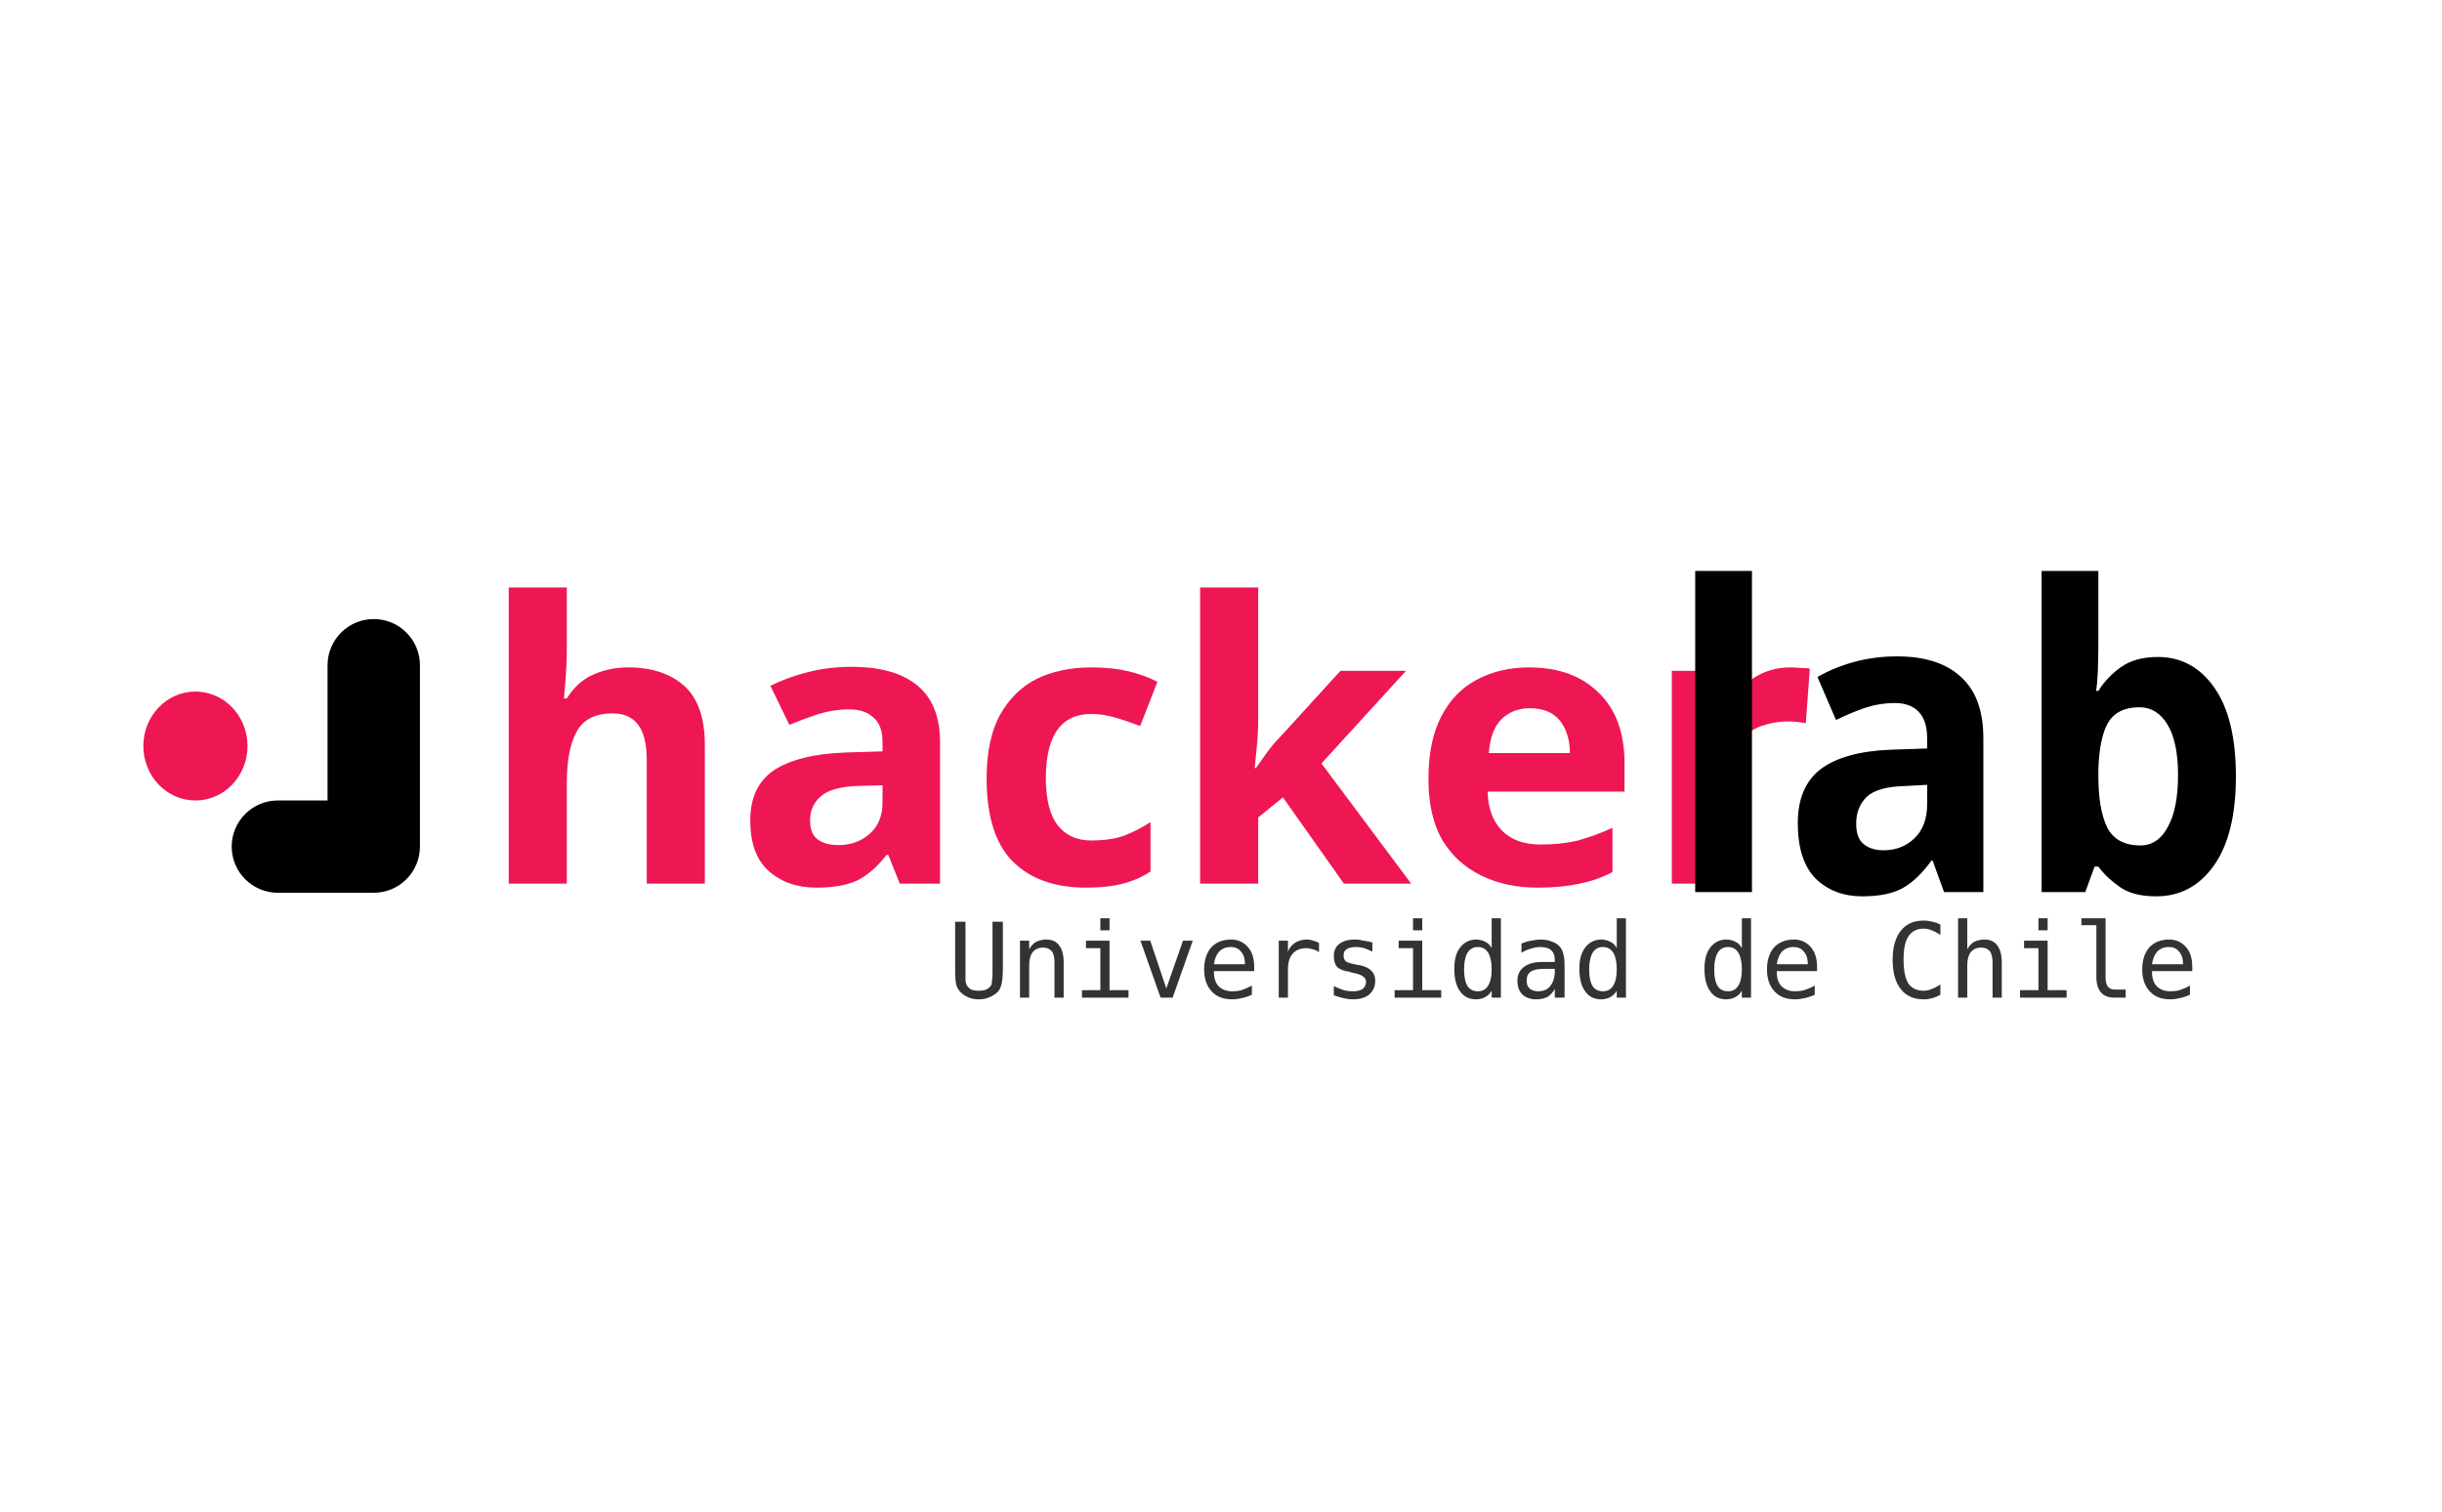
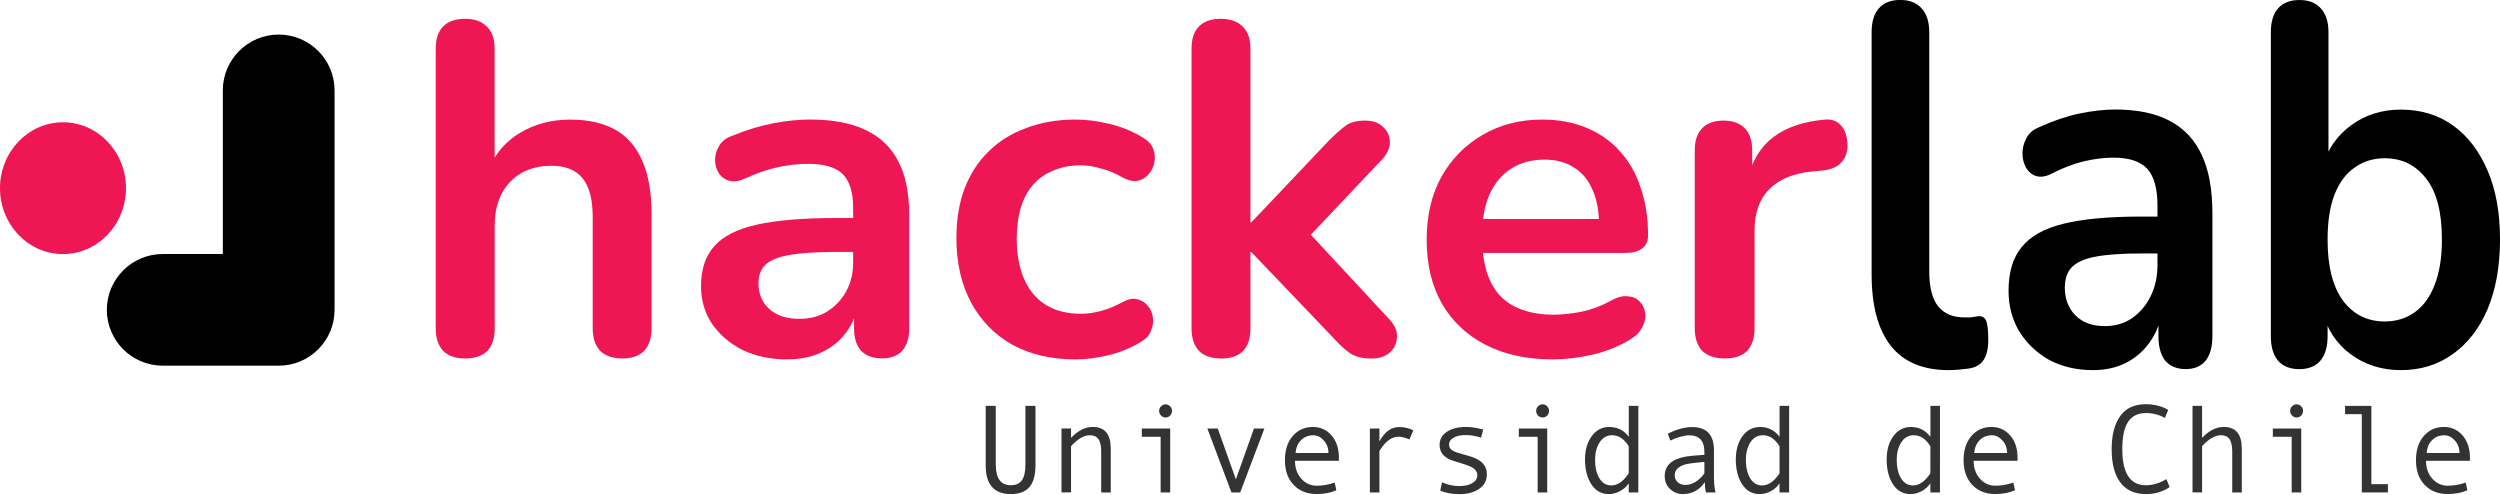
- <svg xmlns="http://www.w3.org/2000/svg" id="svg8409" version="1.1" viewBox="0 0 66.35 41.08" height="41.08mm" width="66.35mm">
-   <defs id="defs8403" />
-   <g transform="translate(-80.61509,-74.22098)" id="layer1">
-     <text xml:space="preserve" style="font-style:normal;font-weight:normal;font-size:10.583px;line-height:1.25;font-family:sans-serif;fill:#ef167a;fill-opacity:1;stroke:none;stroke-width:0.265" x="93.609" y="98.233" id="text18844-0">
-       <tspan id="tspan18842-0" style="font-style:normal;font-variant:normal;font-weight:bold;font-stretch:normal;font-family:Nunito;-inkscape-font-specification:'Nunito Bold';fill:#ef1654;fill-opacity:1;stroke-width:0.265" x="93.609" y="98.233">hacker</tspan>
-     </text>
-     <text xml:space="preserve" style="font-style:normal;font-weight:normal;font-size:10.912px;line-height:1.25;font-family:sans-serif;fill:#ef167a;fill-opacity:1;stroke:none;stroke-width:0.273" x="132.642" y="93.44" id="text18844-4-8" transform="scale(0.9489827,1.05376)">
-       <tspan id="tspan18842-4-0" style="font-style:normal;font-variant:normal;font-weight:bold;font-stretch:normal;font-family:Nunito;-inkscape-font-specification:'Nunito Bold';fill:#000000;fill-opacity:1;stroke-width:0.273" x="132.642" y="93.44">lab</tspan>
-     </text>
-     <path style="color:#000000;fill:#000000;stroke-width:0.937;stroke-linecap:round;stroke-linejoin:round" d="m 86.91,97.226 a 1.255,1.255 0 0 1 1.255,-1.255 h 1.35 v -3.674 a 1.255,1.255 0 0 1 1.255,-1.255 1.255,1.255 0 0 1 1.255,1.255 v 4.929 a 1.255,1.255 0 0 1 -1.255,1.253 h -2.605 a 1.255,1.255 0 0 1 -1.255,-1.253 z" id="path42782" />
-     <ellipse style="fill:#ef1654;fill-opacity:1;stroke:none;stroke-width:2.884;stroke-linecap:round;stroke-linejoin:round;stroke-dasharray:none;stroke-dashoffset:0;stroke-opacity:1;paint-order:fill markers stroke" id="path23770-4-7-37-8-1" cx="85.925" cy="94.492" rx="1.415" ry="1.48" />
-     <text xml:space="preserve" style="font-style:normal;font-weight:normal;font-size:2.822px;line-height:1.25;font-family:sans-serif;fill:#000000;fill-opacity:1;stroke:none;stroke-width:0.265" x="106.362" y="101.326" id="text698">
-       <tspan id="tspan696" style="font-style:normal;font-variant:normal;font-weight:normal;font-stretch:normal;font-size:2.822px;font-family:'Andale Mono';-inkscape-font-specification:'Andale Mono';fill:#333333;stroke-width:0.265" x="106.362" y="101.326">Universidad de Chile</tspan>
-     </text>
+ <svg xmlns="http://www.w3.org/2000/svg" width="56.152mm" height="11.098mm" viewBox="0 0 56.152 11.098" version="1.1" id="svg896">
+   <defs id="defs893" />
+   <g id="layer1" transform="translate(-103.5853,-113.7785)">
+     <g aria-label="hacker" id="text18844-0" style="font-size:10.583px;line-height:1.25;fill:#ef167a;stroke-width:0.265">
+       <path d="m 114.028,121.83 q -0.318,0 -0.487,-0.169 -0.169,-0.18 -0.169,-0.508 v -6.286 q 0,-0.328 0.169,-0.497 0.169,-0.169 0.487,-0.169 0.318,0 0.487,0.169 0.18,0.169 0.18,0.497 v 2.741 h -0.148 q 0.233,-0.561 0.72,-0.847 0.497,-0.296 1.122,-0.296 0.624,0 1.027,0.233 0.402,0.233 0.603,0.709 0.201,0.466 0.201,1.185 v 2.561 q 0,0.328 -0.169,0.508 -0.169,0.169 -0.487,0.169 -0.317,0 -0.497,-0.169 -0.169,-0.18 -0.169,-0.508 v -2.498 q 0,-0.603 -0.233,-0.878 -0.222,-0.275 -0.698,-0.275 -0.582,0 -0.931,0.37 -0.339,0.36 -0.339,0.963 v 2.318 q 0,0.677 -0.667,0.677 z" style="font-weight:bold;font-family:Nunito;-inkscape-font-specification:'Nunito Bold';fill:#ef1654" id="path789" />
+       <path d="m 121.267,121.851 q -0.561,0 -1.005,-0.212 -0.434,-0.222 -0.688,-0.593 -0.243,-0.37 -0.243,-0.836 0,-0.572 0.296,-0.9 0.296,-0.339 0.963,-0.487 0.667,-0.148 1.789,-0.148 h 0.529 v 0.762 h -0.519 q -0.656,0 -1.048,0.064 -0.392,0.064 -0.561,0.222 -0.159,0.148 -0.159,0.423 0,0.349 0.243,0.572 0.243,0.222 0.677,0.222 0.349,0 0.614,-0.159 0.275,-0.169 0.434,-0.455 0.159,-0.286 0.159,-0.656 v -1.217 q 0,-0.529 -0.233,-0.762 -0.233,-0.233 -0.783,-0.233 -0.307,0 -0.667,0.074 -0.349,0.074 -0.741,0.254 -0.201,0.095 -0.36,0.053 -0.148,-0.042 -0.233,-0.169 -0.085,-0.138 -0.085,-0.296 0,-0.159 0.085,-0.307 0.085,-0.159 0.286,-0.233 0.487,-0.201 0.931,-0.286 0.455,-0.085 0.826,-0.085 0.762,0 1.249,0.233 0.497,0.233 0.741,0.709 0.243,0.466 0.243,1.206 v 2.54 q 0,0.328 -0.159,0.508 -0.159,0.169 -0.455,0.169 -0.296,0 -0.466,-0.169 -0.159,-0.18 -0.159,-0.508 v -0.508 h 0.085 q -0.074,0.37 -0.296,0.646 -0.212,0.265 -0.54,0.413 -0.328,0.148 -0.751,0.148 z" style="font-weight:bold;font-family:Nunito;-inkscape-font-specification:'Nunito Bold';fill:#ef1654" id="path791" />
+       <path d="m 127.744,121.851 q -0.815,0 -1.418,-0.328 -0.603,-0.339 -0.931,-0.953 -0.328,-0.614 -0.328,-1.439 0,-0.624 0.18,-1.111 0.191,-0.497 0.54,-0.836 0.349,-0.349 0.847,-0.529 0.497,-0.191 1.111,-0.191 0.349,0 0.751,0.095 0.413,0.095 0.773,0.318 0.169,0.106 0.222,0.254 0.053,0.148 0.021,0.307 -0.032,0.148 -0.138,0.265 -0.095,0.106 -0.243,0.138 -0.148,0.021 -0.328,-0.074 -0.233,-0.138 -0.476,-0.201 -0.243,-0.074 -0.466,-0.074 -0.349,0 -0.614,0.116 -0.265,0.106 -0.455,0.318 -0.18,0.201 -0.275,0.508 -0.095,0.307 -0.095,0.709 0,0.783 0.37,1.238 0.381,0.445 1.069,0.445 0.222,0 0.455,-0.064 0.243,-0.064 0.487,-0.201 0.18,-0.095 0.318,-0.064 0.148,0.032 0.243,0.148 0.095,0.106 0.116,0.265 0.021,0.148 -0.042,0.296 -0.053,0.148 -0.212,0.243 -0.349,0.212 -0.741,0.307 -0.392,0.095 -0.741,0.095 z" style="font-weight:bold;font-family:Nunito;-inkscape-font-specification:'Nunito Bold';fill:#ef1654" id="path793" />
+       <path d="m 131.004,121.83 q -0.318,0 -0.487,-0.169 -0.169,-0.18 -0.169,-0.508 v -6.286 q 0,-0.328 0.169,-0.497 0.169,-0.169 0.487,-0.169 0.317,0 0.487,0.169 0.18,0.169 0.18,0.497 v 3.905 h 0.021 l 1.746,-1.841 q 0.212,-0.212 0.37,-0.328 0.159,-0.116 0.434,-0.116 0.275,0 0.413,0.148 0.148,0.138 0.148,0.339 0,0.201 -0.191,0.402 l -1.841,1.947 v -0.55 l 2.021,2.18 q 0.191,0.201 0.169,0.413 -0.011,0.201 -0.169,0.339 -0.159,0.127 -0.402,0.127 -0.296,0 -0.476,-0.116 -0.169,-0.116 -0.381,-0.349 l -1.841,-1.926 h -0.021 v 1.714 q 0,0.677 -0.667,0.677 z" style="font-weight:bold;font-family:Nunito;-inkscape-font-specification:'Nunito Bold';fill:#ef1654" id="path795" />
+       <path d="m 138.465,121.851 q -0.878,0 -1.513,-0.328 -0.635,-0.328 -0.984,-0.931 -0.339,-0.603 -0.339,-1.429 0,-0.804 0.328,-1.408 0.339,-0.603 0.921,-0.942 0.593,-0.349 1.344,-0.349 0.55,0 0.984,0.18 0.445,0.18 0.751,0.519 0.318,0.339 0.476,0.826 0.169,0.476 0.169,1.079 0,0.191 -0.138,0.296 -0.127,0.095 -0.37,0.095 h -3.397 v -0.762 h 2.974 l -0.169,0.159 q 0,-0.487 -0.148,-0.815 -0.138,-0.328 -0.413,-0.497 -0.265,-0.18 -0.667,-0.18 -0.445,0 -0.762,0.212 -0.307,0.201 -0.476,0.582 -0.159,0.37 -0.159,0.889 v 0.074 q 0,0.868 0.402,1.302 0.413,0.423 1.206,0.423 0.275,0 0.614,-0.064 0.349,-0.074 0.656,-0.243 0.222,-0.127 0.392,-0.106 0.169,0.011 0.265,0.116 0.106,0.106 0.127,0.265 0.021,0.148 -0.064,0.307 -0.074,0.159 -0.265,0.275 -0.37,0.233 -0.857,0.349 -0.476,0.106 -0.889,0.106 z" style="font-weight:bold;font-family:Nunito;-inkscape-font-specification:'Nunito Bold';fill:#ef1654" id="path797" />
+       <path d="m 142.328,121.83 q -0.328,0 -0.508,-0.169 -0.169,-0.18 -0.169,-0.508 v -4 q 0,-0.328 0.169,-0.497 0.169,-0.169 0.476,-0.169 0.307,0 0.476,0.169 0.169,0.169 0.169,0.497 v 0.667 h -0.106 q 0.148,-0.635 0.582,-0.963 0.434,-0.328 1.154,-0.392 0.222,-0.021 0.349,0.116 0.138,0.127 0.159,0.402 0.021,0.265 -0.127,0.434 -0.138,0.159 -0.423,0.191 l -0.233,0.021 q -0.646,0.064 -0.974,0.402 -0.328,0.328 -0.328,0.931 v 2.191 q 0,0.328 -0.169,0.508 -0.169,0.169 -0.497,0.169 z" style="font-weight:bold;font-family:Nunito;-inkscape-font-specification:'Nunito Bold';fill:#ef1654" id="path799" />
+     </g>
+     <g aria-label="lab" transform="scale(0.9489827,1.05376)" id="text18844-4-8" style="font-size:10.912px;line-height:1.25;fill:#ef167a;stroke-width:0.273">
+       <path d="m 155.274,115.863 q -0.906,0 -1.364,-0.513 -0.458,-0.524 -0.458,-1.528 v -5.161 q 0,-0.338 0.175,-0.513 0.175,-0.175 0.502,-0.175 0.327,0 0.502,0.175 0.185,0.175 0.185,0.513 v 5.096 q 0,0.502 0.207,0.742 0.218,0.24 0.611,0.24 0.087,0 0.164,0 0.076,-0.011 0.153,-0.022 0.153,-0.022 0.207,0.087 0.055,0.098 0.055,0.415 0,0.273 -0.109,0.426 -0.109,0.153 -0.36,0.185 -0.109,0.011 -0.229,0.022 -0.12,0.011 -0.24,0.011 z" style="font-weight:bold;font-family:Nunito;-inkscape-font-specification:'Nunito Bold';fill:#000000" id="path802" />
+       <path d="m 158.69,115.863 q -0.578,0 -1.037,-0.218 -0.447,-0.229 -0.709,-0.611 -0.251,-0.382 -0.251,-0.862 0,-0.589 0.306,-0.927 0.306,-0.349 0.993,-0.502 0.687,-0.153 1.844,-0.153 h 0.546 v 0.786 h -0.535 q -0.677,0 -1.08,0.066 -0.404,0.066 -0.578,0.229 -0.164,0.153 -0.164,0.436 0,0.36 0.251,0.589 0.251,0.229 0.698,0.229 0.36,0 0.633,-0.164 0.284,-0.175 0.447,-0.469 0.164,-0.295 0.164,-0.677 v -1.255 q 0,-0.546 -0.24,-0.786 -0.24,-0.24 -0.807,-0.24 -0.316,0 -0.687,0.076 -0.36,0.076 -0.764,0.262 -0.207,0.098 -0.371,0.055 -0.153,-0.044 -0.24,-0.175 -0.087,-0.142 -0.087,-0.306 0,-0.164 0.087,-0.316 0.087,-0.164 0.295,-0.24 0.502,-0.207 0.96,-0.295 0.469,-0.087 0.851,-0.087 0.786,0 1.288,0.24 0.513,0.24 0.764,0.731 0.251,0.48 0.251,1.244 v 2.619 q 0,0.338 -0.164,0.524 -0.164,0.175 -0.469,0.175 -0.306,0 -0.48,-0.175 -0.164,-0.185 -0.164,-0.524 v -0.524 h 0.087 q -0.076,0.382 -0.306,0.666 -0.218,0.273 -0.556,0.426 -0.338,0.153 -0.775,0.153 z" style="font-weight:bold;font-family:Nunito;-inkscape-font-specification:'Nunito Bold';fill:#000000" id="path804" />
+       <path d="m 165.979,115.863 q -0.677,0 -1.189,-0.338 -0.502,-0.338 -0.666,-0.906 l 0.12,-0.273 v 0.797 q 0,0.338 -0.175,0.524 -0.175,0.175 -0.491,0.175 -0.327,0 -0.502,-0.175 -0.175,-0.185 -0.175,-0.524 v -6.481 q 0,-0.338 0.175,-0.513 0.175,-0.175 0.502,-0.175 0.327,0 0.502,0.175 0.185,0.175 0.185,0.513 v 2.837 h -0.131 q 0.175,-0.535 0.677,-0.862 0.502,-0.327 1.168,-0.327 0.709,0 1.233,0.338 0.524,0.338 0.818,0.96 0.295,0.611 0.295,1.473 0,0.851 -0.295,1.484 -0.295,0.622 -0.829,0.96 -0.524,0.338 -1.222,0.338 z m -0.382,-1.037 q 0.404,0 0.709,-0.196 0.306,-0.196 0.469,-0.578 0.175,-0.393 0.175,-0.971 0,-0.873 -0.371,-1.298 -0.371,-0.436 -0.982,-0.436 -0.404,0 -0.709,0.196 -0.306,0.185 -0.48,0.578 -0.164,0.382 -0.164,0.96 0,0.862 0.371,1.309 0.371,0.436 0.982,0.436 z" style="font-weight:bold;font-family:Nunito;-inkscape-font-specification:'Nunito Bold';fill:#000000" id="path806" />
+     </g>
+     <path style="color:#000000;fill:#000000;stroke-width:0.937;stroke-linecap:round;stroke-linejoin:round" d="m 105.985,120.739 a 1.255,1.255 0 0 1 1.255,-1.255 h 1.35 v -3.674 a 1.255,1.255 0 0 1 1.255,-1.255 1.255,1.255 0 0 1 1.255,1.255 v 4.929 a 1.255,1.255 0 0 1 -1.255,1.253 h -2.605 a 1.255,1.255 0 0 1 -1.255,-1.253 z" id="path42782" />
+     <ellipse style="fill:#ef1654;fill-opacity:1;stroke:none;stroke-width:2.884;stroke-linecap:round;stroke-linejoin:round;stroke-dasharray:none;stroke-dashoffset:0;stroke-opacity:1;paint-order:fill markers stroke" id="path23770-4-7-37-8-1" cx="105" cy="118.005" rx="1.415" ry="1.48" />
+     <g aria-label="Universidad de Chile" id="text698" style="font-size:2.822px;line-height:1.25;stroke-width:0.265">
+       <path d="m 126.843,124.227 q 0,0.338 -0.138,0.493 -0.136,0.156 -0.416,0.156 -0.564,0 -0.564,-0.644 v -1.338 h 0.226 v 1.317 q 0,0.466 0.338,0.466 0.17,0 0.248,-0.11 0.08,-0.11 0.08,-0.358 v -1.315 h 0.226 z" style="font-family:'Andale Mono';-inkscape-font-specification:'Andale Mono';fill:#333333" id="path809" />
+       <path d="m 128.534,124.839 h -0.215 v -0.921 q 0,-0.192 -0.062,-0.277 -0.061,-0.087 -0.192,-0.087 -0.197,0 -0.423,0.245 v 1.039 h -0.215 v -1.436 h 0.215 v 0.211 q 0.232,-0.245 0.488,-0.245 0.404,0 0.404,0.488 z" style="font-family:'Andale Mono';-inkscape-font-specification:'Andale Mono';fill:#333333" id="path811" />
+       <path d="m 129.764,122.86 q 0.061,0 0.103,0.044 0.043,0.043 0.043,0.103 0,0.063 -0.043,0.106 -0.041,0.043 -0.103,0.043 -0.057,0 -0.101,-0.044 -0.043,-0.045 -0.043,-0.105 0,-0.059 0.043,-0.103 0.044,-0.044 0.101,-0.044 z m 0.105,1.979 h -0.215 v -1.25 h -0.423 v -0.186 h 0.638 z" style="font-family:'Andale Mono';-inkscape-font-specification:'Andale Mono';fill:#333333" id="path813" />
+       <path d="m 131.985,123.403 -0.544,1.436 h -0.196 l -0.542,-1.436 h 0.234 l 0.407,1.142 0.407,-1.142 z" style="font-family:'Andale Mono';-inkscape-font-specification:'Andale Mono';fill:#333333" id="path815" />
+       <path d="m 133.657,124.128 h -0.985 q 0,0.244 0.141,0.402 0.142,0.158 0.347,0.158 0.196,0 0.404,-0.07 l 0.037,0.172 q -0.19,0.085 -0.444,0.085 -0.32,0 -0.515,-0.205 -0.196,-0.205 -0.196,-0.554 0,-0.342 0.175,-0.544 0.176,-0.204 0.455,-0.204 0.248,0 0.415,0.189 0.167,0.189 0.167,0.503 z m -0.234,-0.175 q 0,-0.168 -0.105,-0.282 -0.105,-0.116 -0.234,-0.116 -0.167,0 -0.277,0.11 -0.109,0.11 -0.121,0.288 z" style="font-family:'Andale Mono';-inkscape-font-specification:'Andale Mono';fill:#333333" id="path817" />
+       <path d="m 135.33,123.442 -0.087,0.207 q -0.142,-0.062 -0.245,-0.062 -0.095,0 -0.186,0.055 -0.091,0.054 -0.168,0.156 -0.076,0.101 -0.076,0.113 v 0.929 h -0.214 v -1.436 h 0.214 v 0.291 q 0.172,-0.325 0.446,-0.325 0.163,0 0.316,0.073 z" style="font-family:'Andale Mono';-inkscape-font-specification:'Andale Mono';fill:#333333" id="path819" />
+       <path d="m 136.851,123.609 q -0.181,-0.059 -0.34,-0.059 -0.175,0 -0.277,0.059 -0.102,0.058 -0.102,0.156 0,0.062 0.047,0.109 0.047,0.045 0.187,0.085 l 0.205,0.059 q 0.142,0.04 0.232,0.097 0.09,0.055 0.134,0.135 0.045,0.079 0.045,0.183 0,0.205 -0.172,0.325 -0.172,0.119 -0.438,0.119 -0.265,0 -0.437,-0.08 l 0.041,-0.186 q 0.181,0.085 0.387,0.085 0.179,0 0.291,-0.066 0.113,-0.068 0.113,-0.178 0,-0.074 -0.057,-0.132 -0.055,-0.059 -0.262,-0.123 -0.167,-0.051 -0.245,-0.076 -0.079,-0.026 -0.146,-0.076 -0.068,-0.05 -0.103,-0.119 -0.034,-0.069 -0.034,-0.154 0,-0.186 0.163,-0.295 0.163,-0.109 0.431,-0.109 0.174,0 0.386,0.059 z" style="font-family:'Andale Mono';-inkscape-font-specification:'Andale Mono';fill:#333333" id="path821" />
+       <path d="m 138.232,122.86 q 0.061,0 0.103,0.044 0.043,0.043 0.043,0.103 0,0.063 -0.043,0.106 -0.041,0.043 -0.103,0.043 -0.057,0 -0.101,-0.044 -0.043,-0.045 -0.043,-0.105 0,-0.059 0.043,-0.103 0.044,-0.044 0.101,-0.044 z m 0.105,1.979 h -0.215 v -1.25 h -0.423 v -0.186 h 0.638 z" style="font-family:'Andale Mono';-inkscape-font-specification:'Andale Mono';fill:#333333" id="path823" />
+       <path d="m 140.383,124.839 h -0.215 v -0.207 q -0.066,0.106 -0.19,0.175 -0.123,0.069 -0.259,0.069 -0.247,0 -0.39,-0.219 -0.143,-0.22 -0.143,-0.558 0,-0.316 0.149,-0.522 0.15,-0.208 0.397,-0.208 0.271,0 0.437,0.22 v -0.695 h 0.215 z m -0.215,-0.44 v -0.597 q -0.154,-0.248 -0.372,-0.248 -0.178,0 -0.281,0.158 -0.103,0.157 -0.103,0.398 0,0.248 0.097,0.411 0.098,0.161 0.267,0.161 0.081,0 0.164,-0.044 0.083,-0.044 0.156,-0.132 0.073,-0.088 0.073,-0.107 z" style="font-family:'Andale Mono';-inkscape-font-specification:'Andale Mono';fill:#333333" id="path825" />
+       <path d="m 142.118,124.839 h -0.214 q -0.026,-0.087 -0.026,-0.232 -0.183,0.269 -0.499,0.269 -0.16,0 -0.282,-0.113 -0.121,-0.114 -0.121,-0.294 0,-0.106 0.043,-0.187 0.043,-0.081 0.125,-0.136 0.083,-0.057 0.201,-0.088 0.119,-0.033 0.281,-0.045 l 0.241,-0.019 v -0.069 q 0,-0.369 -0.344,-0.369 -0.081,0 -0.207,0.036 -0.124,0.035 -0.214,0.083 l -0.057,-0.154 q 0.294,-0.15 0.546,-0.15 0.491,0 0.491,0.52 v 0.617 q 0,0.187 0.036,0.333 z m -0.251,-0.426 v -0.26 q -0.291,0.026 -0.4,0.05 -0.107,0.022 -0.187,0.084 -0.079,0.062 -0.079,0.168 0,0.097 0.068,0.156 0.068,0.059 0.172,0.059 0.114,0 0.227,-0.068 0.113,-0.069 0.198,-0.189 z" style="font-family:'Andale Mono';-inkscape-font-specification:'Andale Mono';fill:#333333" id="path827" />
+       <path d="m 143.77,124.839 h -0.215 v -0.207 q -0.066,0.106 -0.19,0.175 -0.123,0.069 -0.259,0.069 -0.247,0 -0.39,-0.219 -0.143,-0.22 -0.143,-0.558 0,-0.316 0.149,-0.522 0.15,-0.208 0.397,-0.208 0.271,0 0.437,0.22 v -0.695 h 0.215 z m -0.215,-0.44 v -0.597 q -0.154,-0.248 -0.372,-0.248 -0.178,0 -0.281,0.158 -0.103,0.157 -0.103,0.398 0,0.248 0.097,0.411 0.098,0.161 0.267,0.161 0.081,0 0.164,-0.044 0.083,-0.044 0.156,-0.132 0.073,-0.088 0.073,-0.107 z" style="font-family:'Andale Mono';-inkscape-font-specification:'Andale Mono';fill:#333333" id="path829" />
+       <path d="m 147.158,124.839 h -0.215 v -0.207 q -0.066,0.106 -0.19,0.175 -0.123,0.069 -0.259,0.069 -0.247,0 -0.39,-0.219 -0.143,-0.22 -0.143,-0.558 0,-0.316 0.149,-0.522 0.15,-0.208 0.397,-0.208 0.271,0 0.437,0.22 v -0.695 h 0.215 z m -0.215,-0.44 v -0.597 q -0.154,-0.248 -0.372,-0.248 -0.178,0 -0.281,0.158 -0.103,0.157 -0.103,0.398 0,0.248 0.097,0.411 0.098,0.161 0.267,0.161 0.081,0 0.164,-0.044 0.083,-0.044 0.156,-0.132 0.073,-0.088 0.073,-0.107 z" style="font-family:'Andale Mono';-inkscape-font-specification:'Andale Mono';fill:#333333" id="path831" />
+       <path d="m 148.9,124.128 h -0.985 q 0,0.244 0.141,0.402 0.142,0.158 0.347,0.158 0.196,0 0.404,-0.07 l 0.037,0.172 q -0.19,0.085 -0.444,0.085 -0.32,0 -0.515,-0.205 -0.196,-0.205 -0.196,-0.554 0,-0.342 0.175,-0.544 0.176,-0.204 0.455,-0.204 0.248,0 0.415,0.189 0.167,0.189 0.167,0.503 z m -0.234,-0.175 q 0,-0.168 -0.105,-0.282 -0.105,-0.116 -0.234,-0.116 -0.167,0 -0.277,0.11 -0.109,0.11 -0.121,0.288 z" style="font-family:'Andale Mono';-inkscape-font-specification:'Andale Mono';fill:#333333" id="path833" />
+       <path d="m 152.317,124.718 q -0.229,0.158 -0.531,0.158 -0.378,0 -0.575,-0.259 -0.196,-0.259 -0.196,-0.75 0,-0.474 0.19,-0.741 0.19,-0.269 0.58,-0.269 0.141,0 0.278,0.036 0.138,0.036 0.222,0.095 l -0.074,0.178 q -0.194,-0.11 -0.426,-0.11 -0.269,0 -0.4,0.196 -0.131,0.194 -0.131,0.616 0,0.81 0.531,0.81 0.225,0 0.46,-0.138 z" style="font-family:'Andale Mono';-inkscape-font-specification:'Andale Mono';fill:#333333" id="path835" />
+       <path d="m 153.938,124.839 h -0.215 v -0.921 q 0,-0.192 -0.062,-0.277 -0.061,-0.087 -0.192,-0.087 -0.197,0 -0.423,0.245 v 1.039 h -0.215 v -1.944 h 0.215 v 0.719 q 0.232,-0.245 0.488,-0.245 0.404,0 0.404,0.488 z" style="font-family:'Andale Mono';-inkscape-font-specification:'Andale Mono';fill:#333333" id="path837" />
+       <path d="m 155.168,122.86 q 0.061,0 0.103,0.044 0.043,0.043 0.043,0.103 0,0.063 -0.043,0.106 -0.041,0.043 -0.103,0.043 -0.057,0 -0.101,-0.044 -0.043,-0.045 -0.043,-0.105 0,-0.059 0.043,-0.103 0.044,-0.044 0.101,-0.044 z m 0.105,1.979 h -0.215 v -1.25 h -0.423 v -0.186 h 0.638 z" style="font-family:'Andale Mono';-inkscape-font-specification:'Andale Mono';fill:#333333" id="path839" />
+       <path d="m 157.22,124.839 h -0.587 v -1.758 h -0.375 v -0.186 h 0.59 v 1.758 h 0.372 z" style="font-family:'Andale Mono';-inkscape-font-specification:'Andale Mono';fill:#333333" id="path841" />
+       <path d="m 159.061,124.128 h -0.985 q 0,0.244 0.141,0.402 0.142,0.158 0.347,0.158 0.196,0 0.404,-0.07 l 0.037,0.172 q -0.19,0.085 -0.444,0.085 -0.32,0 -0.515,-0.205 -0.196,-0.205 -0.196,-0.554 0,-0.342 0.175,-0.544 0.176,-0.204 0.455,-0.204 0.248,0 0.415,0.189 0.167,0.189 0.167,0.503 z m -0.234,-0.175 q 0,-0.168 -0.105,-0.282 -0.105,-0.116 -0.234,-0.116 -0.167,0 -0.277,0.11 -0.109,0.11 -0.121,0.288 z" style="font-family:'Andale Mono';-inkscape-font-specification:'Andale Mono';fill:#333333" id="path843" />
+     </g>
  </g>
</svg>
